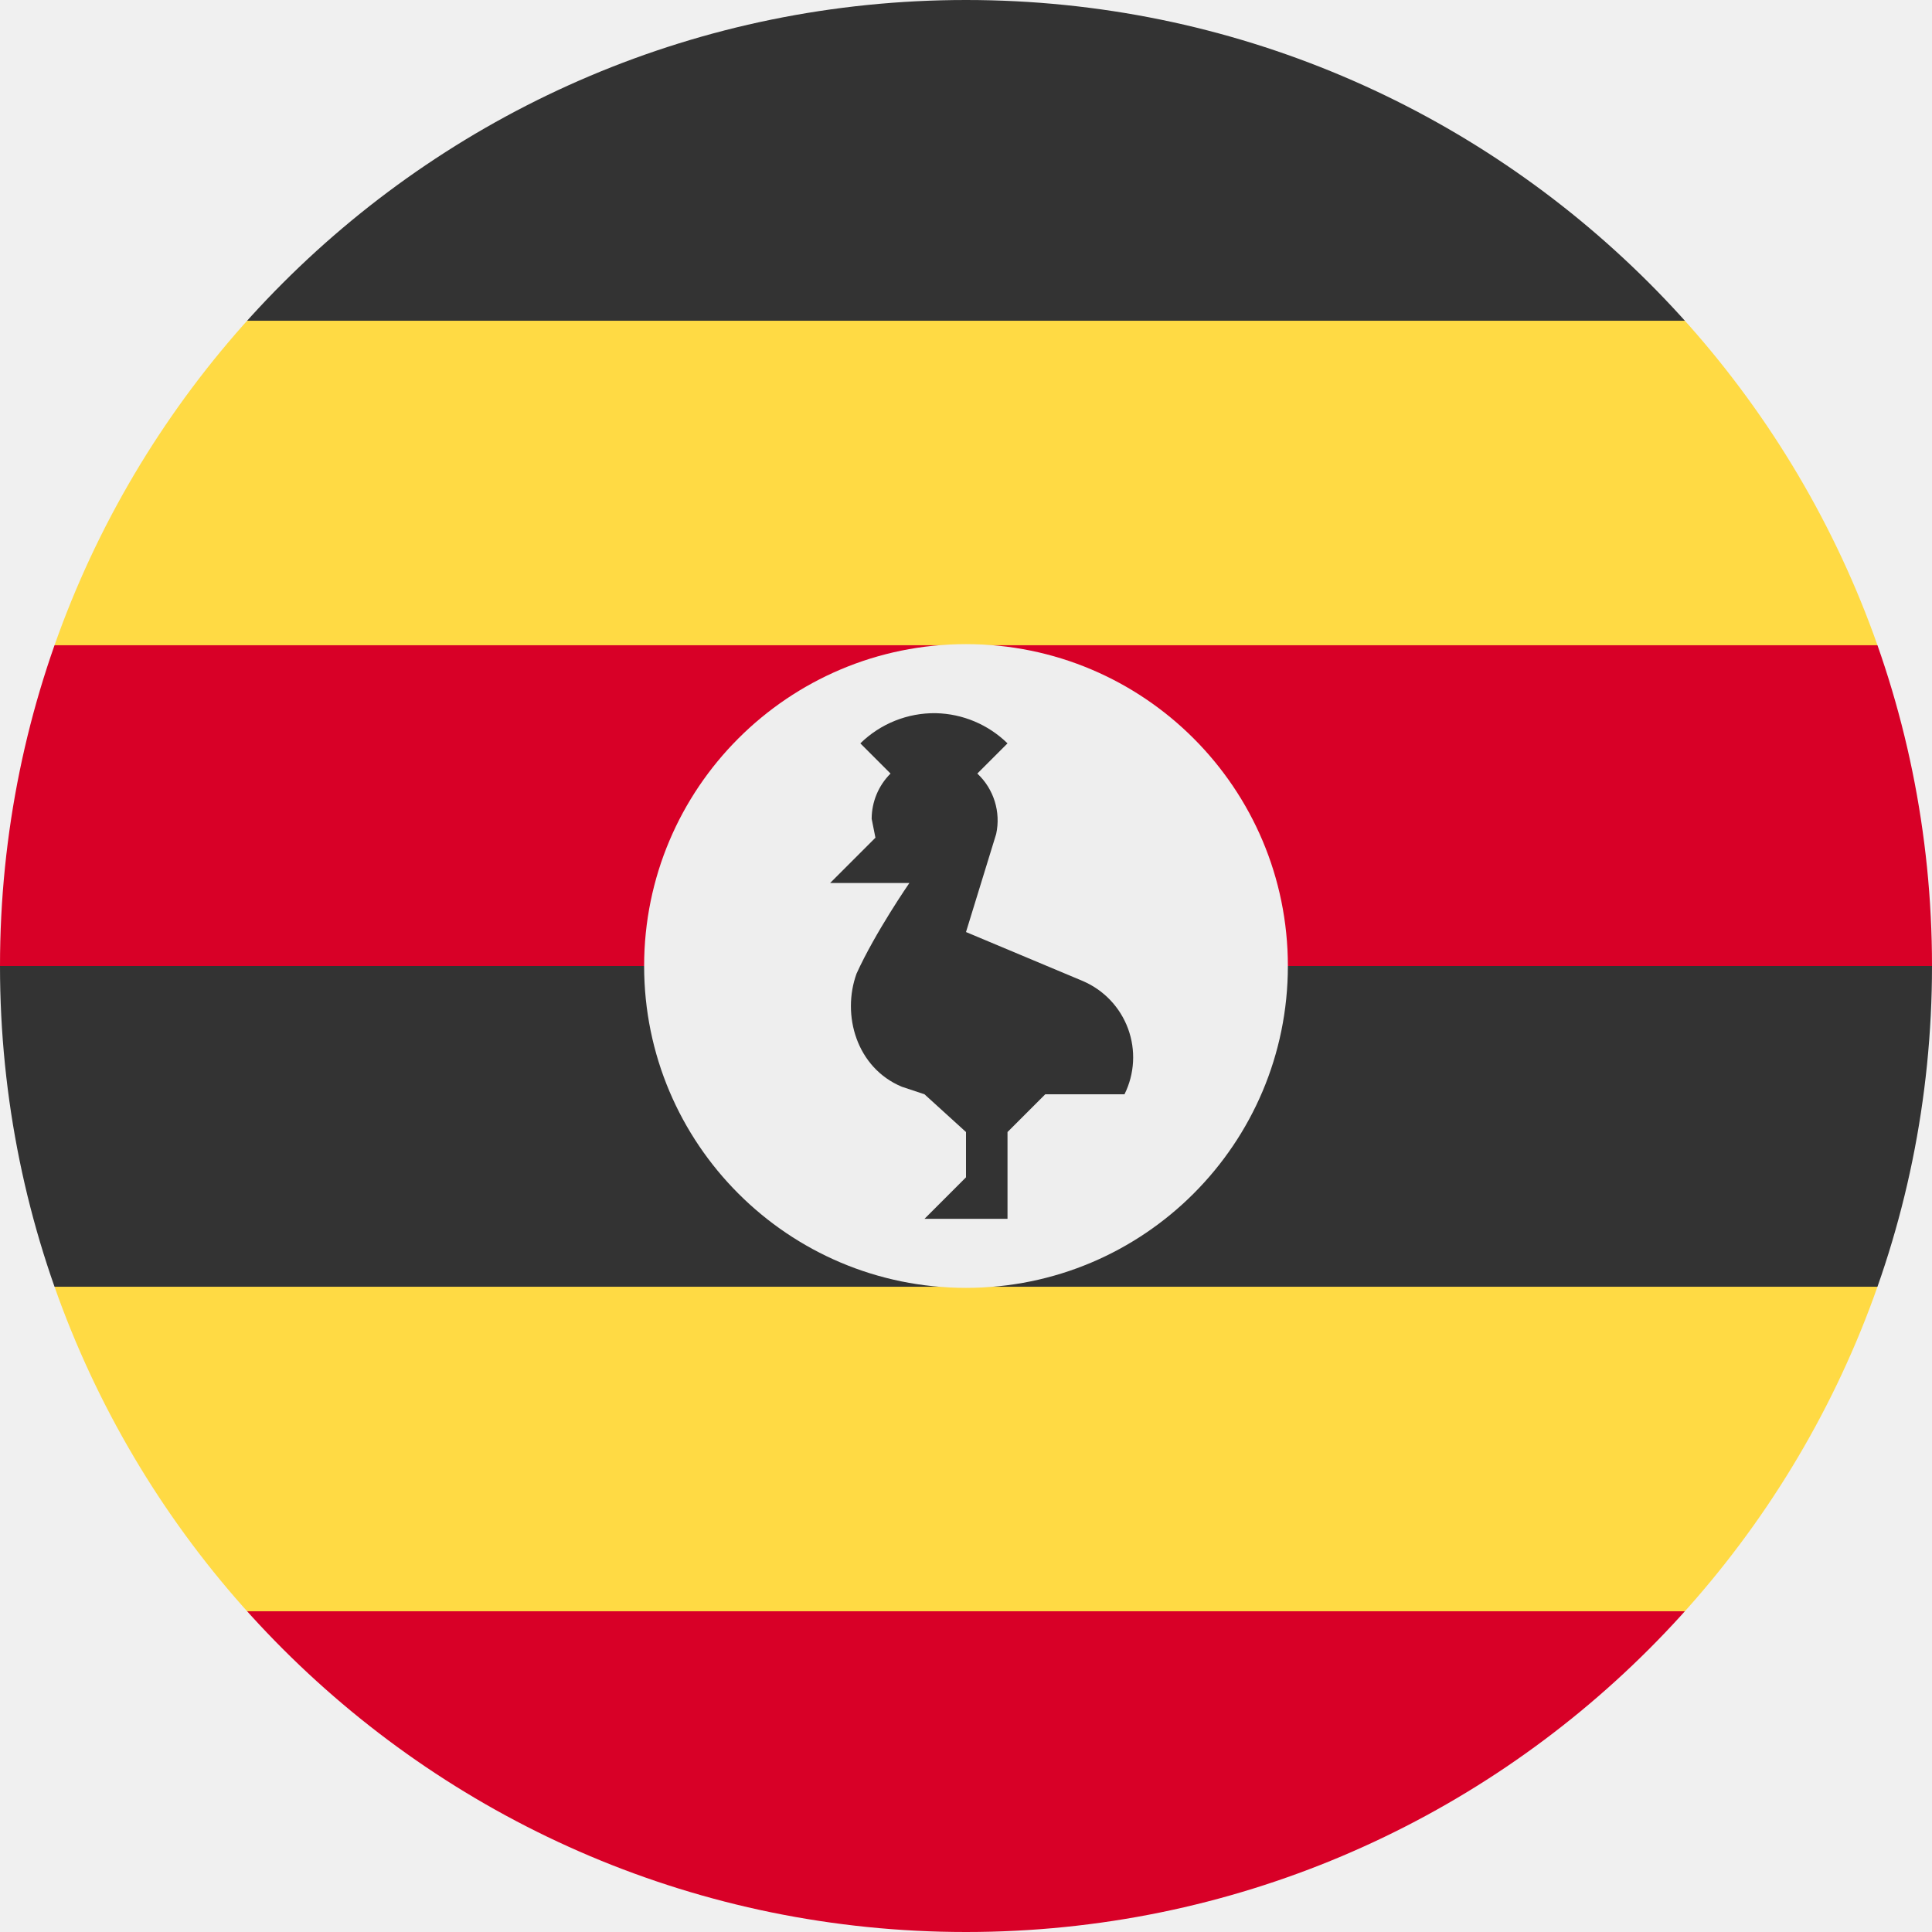
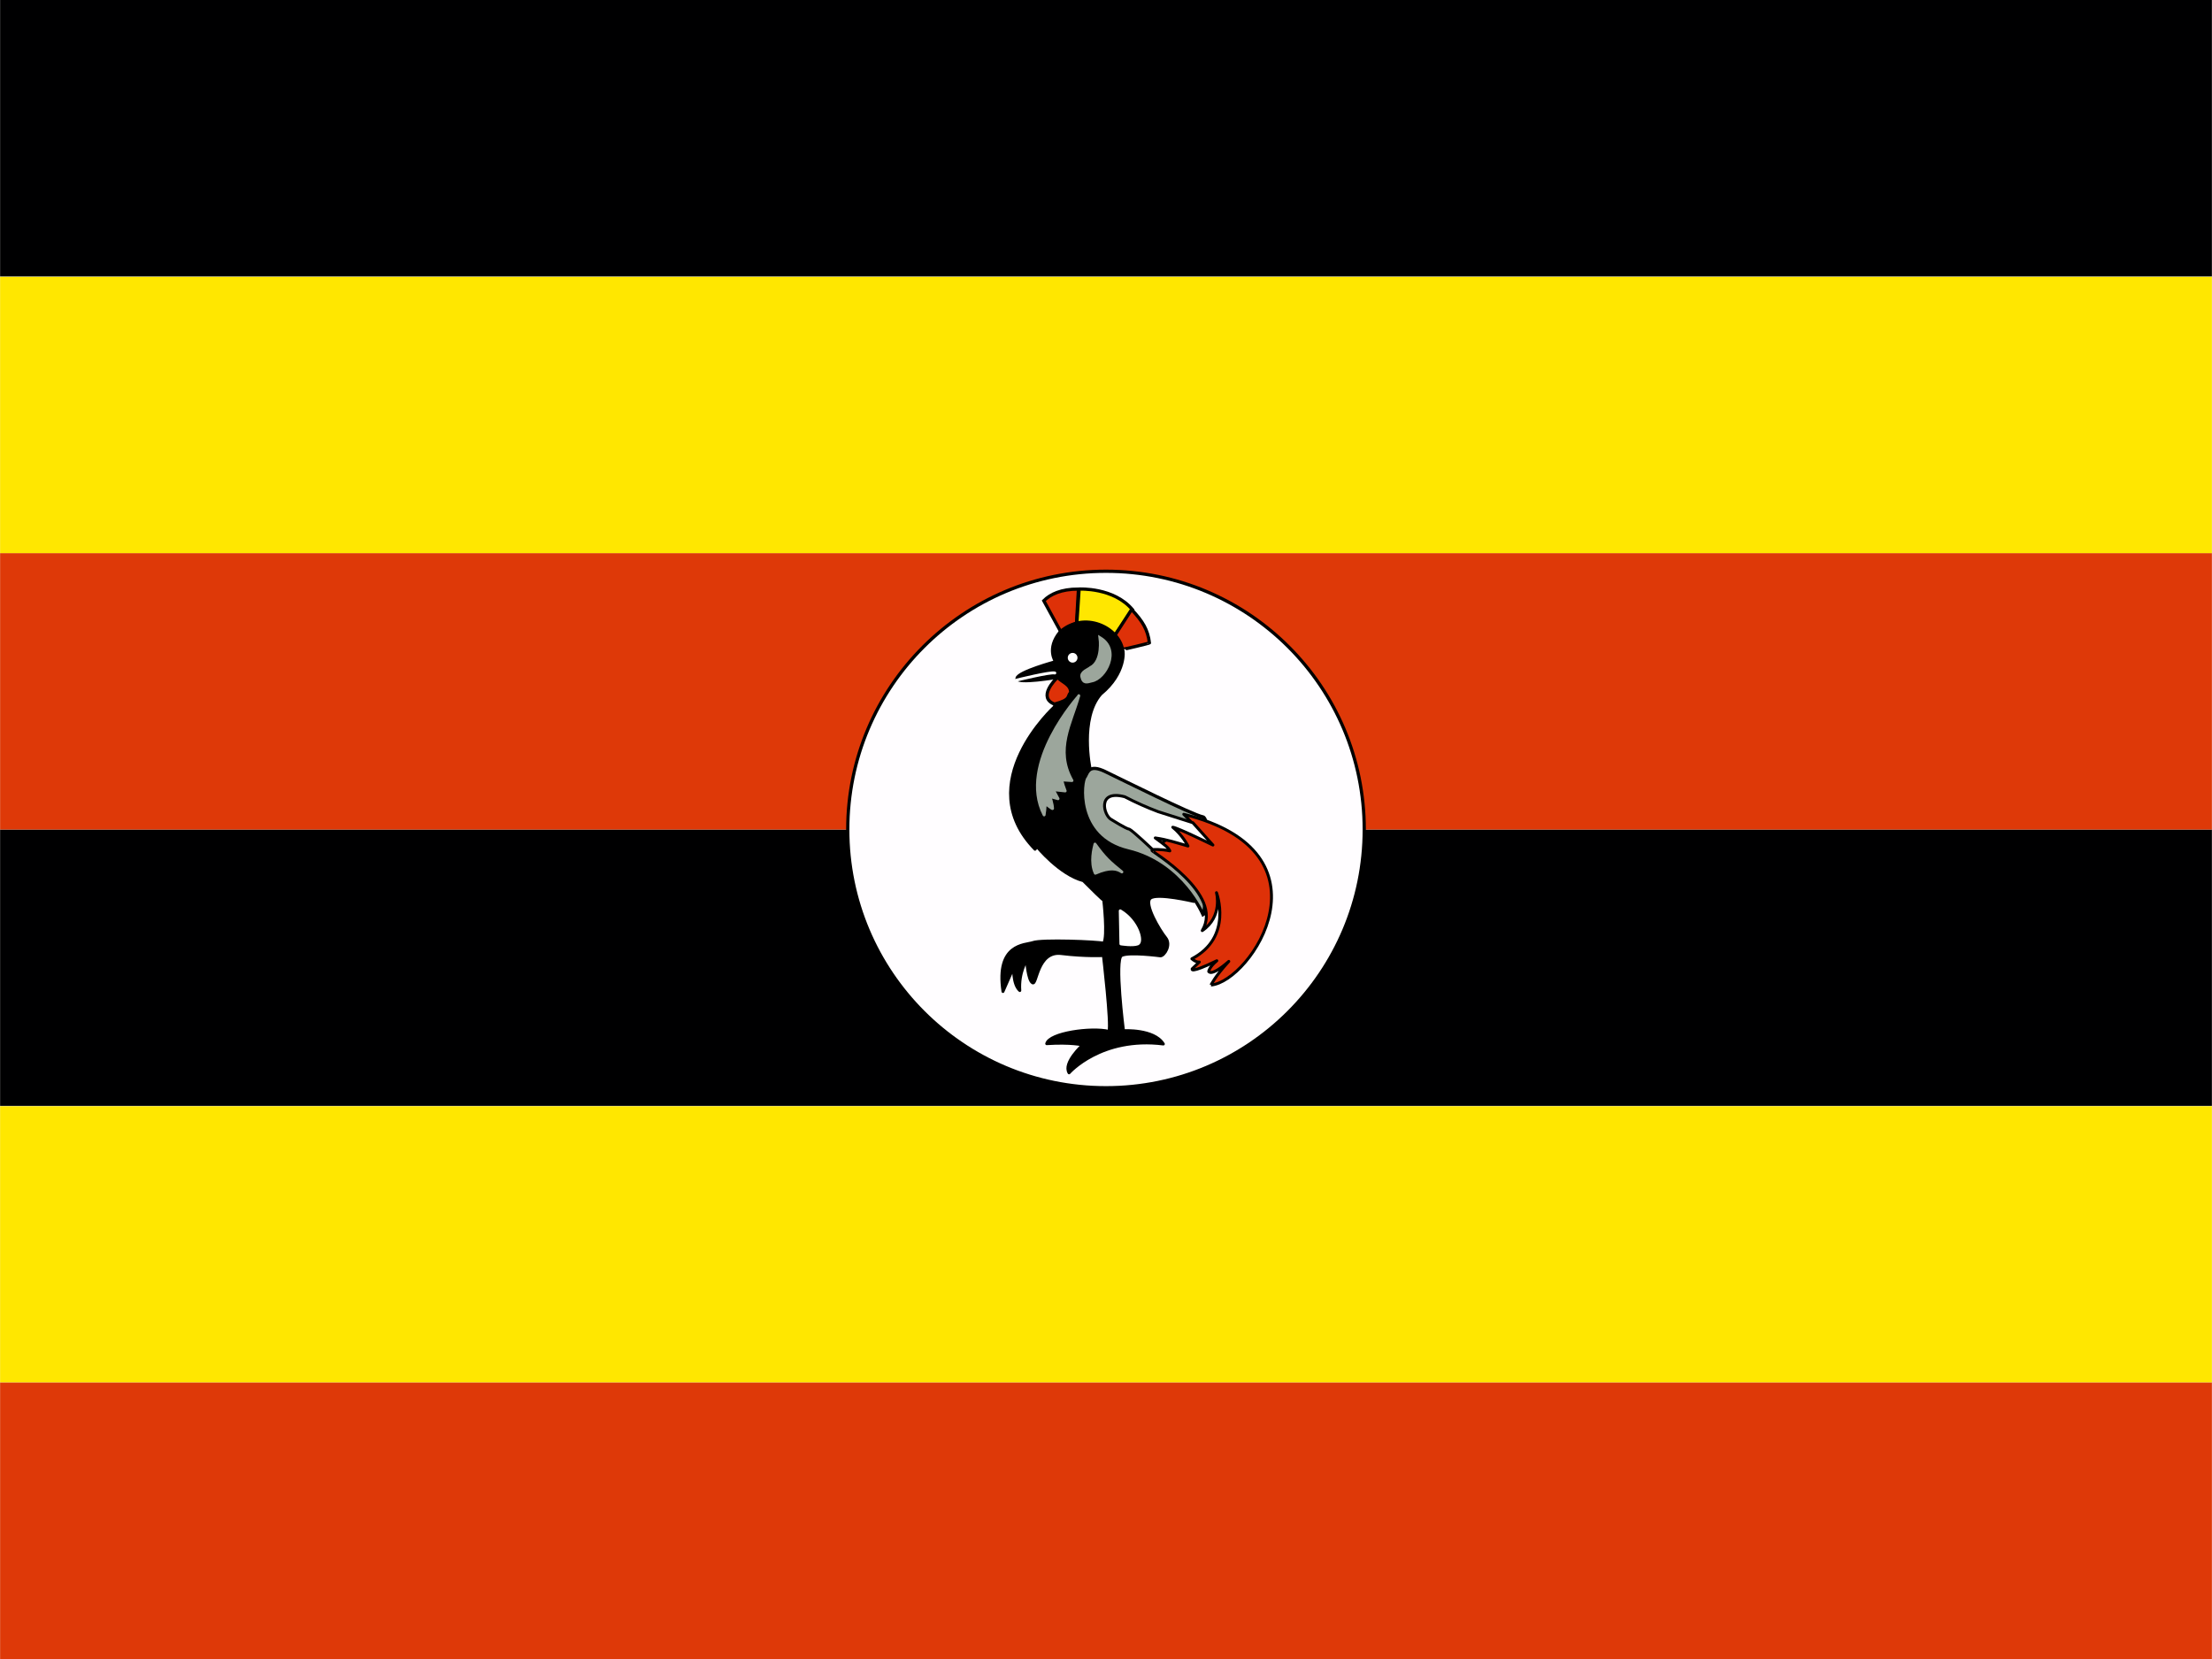
- <svg xmlns="http://www.w3.org/2000/svg" width="512" height="512" viewBox="0 0 512 512">
-   <mask id="a">
-     <circle cx="256" cy="256" r="256" fill="#fff" />
-   </mask>
-   <g mask="url(#a)">
-     <path fill="#ffda44" d="M0 85v342l256 31 256-31V85L256 53Z" />
-     <path fill="#333" d="M0 0h512v85H0z" />
-     <path fill="#d80027" d="M0 171h512v85l-256 31L0 256Z" />
-     <path fill="#333" d="M0 256h512v85H0z" />
-     <path fill="#d80027" d="M0 427h512v85H0z" />
-     <circle cx="256" cy="256" r="85.3" fill="#eee" />
-     <path fill="#333" d="m287 260-31-13 8-26a17 17 0 0 0-5-16l8-8a28 28 0 0 0-19-8 28 28 0 0 0-20 8l8 8a17 17 0 0 0-5 12l1 5-12 12h21s-9 13-14 24c-4 11 0 25 12 30l6 2 11 10v12l-11 11h22v-23l10-10h21a22 22 0 0 0-11-30z" />
+ <svg xmlns="http://www.w3.org/2000/svg" id="flag-icons-ug" viewBox="0 0 640 480">
+   <defs>
+     <clipPath id="ug-a">
+       <path fill-opacity=".7" d="M-85.3 0h682.6v512H-85.3z" />
+     </clipPath>
+   </defs>
+   <g clip-path="url(#ug-a)" transform="translate(80)scale(.9375)">
+     <path fill="#ffe700" fill-rule="evenodd" d="M-128 341.4h768v85.3h-768z" />
+     <path fill="#000001" fill-rule="evenodd" d="M-128 256h768v85.3h-768z" />
+     <path fill="#de3908" fill-rule="evenodd" d="M-128 170.7h768V256h-768z" />
+     <path fill="#ffe700" fill-rule="evenodd" d="M-128 85.4h768v85.3h-768z" />
+     <path fill="#000001" fill-rule="evenodd" d="M-128 0h768v85.3h-768z" />
+     <path fill="#fffdff" fill-rule="evenodd" stroke="#000" d="M335.7 256a79.7 79.7 0 1 1-159.4 0 79.7 79.7 0 0 1 159.4 0z" />
+     <path fill="#de3108" fill-rule="evenodd" stroke="#000" d="m242 194.9-5.2-9.5c2-2 5.3-3.6 10.7-3.6l-.6 10.5z" />
+     <path fill="#ffe700" fill-rule="evenodd" stroke="#000" d="m247 192.3.7-10.5s10.7-.6 16.5 6.4l-5.7 8.2z" />
+     <path fill="#de3108" fill-rule="evenodd" stroke="#000" d="m258.6 196.3 5.3-8.2c3.5 3.7 5 6.3 5.5 10.3.1.1-8.3 2.1-8.3 2z" />
+     <path fill-rule="evenodd" stroke="#000" stroke-linecap="round" stroke-linejoin="round" stroke-width=".9" d="M244.6 331.1s9.9-11.3 29.1-8.9c-2.9-4.7-12.3-4.1-12.3-4.1s-2.8-22-.6-23.2 12 .1 12 .1c1.2 0 3.4-3.4 1.6-5.6s-6.8-10.5-4.7-12.2 13.4 1 13.4 1l-32-41s-3.3-15.5 3.3-23c7.9-6.5 7-13.6 6.8-13.5-1.1-7.2-12-12.3-19.4-5.7-4.3 5.2-1.4 9.2-1.4 9.2s-11.5 3.1-11.9 5.1 12.9-.3 12.9-.3l-1.3 9.1s-26 23.6-6 44l.6-.8s7 8.6 14.3 10.5c7 7 6.3 6 6.3 6s1.3 11.1 0 13.3c-1.7-.5-19.3-1.2-21.9-.2-2.4.8-11.4.3-9.2 15.1l3.3-7.5s-.3 5.3 1.9 7.2c-.4-5.6 2.1-9.4 2.1-9.4s.4 6.2 1.8 7c1.4 1 1.4-10 9-9 7.4.9 12.9.6 12.9.6s2.5 21.4 1.7 23.4c-5.4-1.3-18.4.5-19.2 3.8 7.6-.5 11.1.4 11.1.4s-6.1 5.5-4.2 8.6" />
+     <path fill="#9ca69c" fill-rule="evenodd" stroke="#9ca69c" stroke-linecap="round" stroke-linejoin="round" stroke-width=".9" d="M247.6 214.8s-18.9 20.8-10.7 36.7c.4-2.2.2-3.6.5-3.5-.5-.3 2.3 1.9 2.1 1.5 0-1.2-.8-3.7-.8-3.7l2.5.7-1.5-2.8 3.7.4s-1.3-3.4-.9-3.4l3 .2c-5.4-9.6-.3-17.6 2.1-26.2z" />
+     <path fill="#9ca69c" fill-rule="evenodd" stroke="#9ca69c" d="M254.2 196.9s1 7.2-3 9.2c-.5.5-3 1.3-2.6 2.8.4 2 1.5 1.6 3 1.2 4.1-.7 8.9-9.4 2.6-13.2z" />
+     <path fill="#fff" fill-rule="evenodd" d="M247.2 203a1.5 1.5 0 1 1-3 0 1.5 1.5 0 0 1 3 0" />
+     <path fill="#de3108" fill-rule="evenodd" stroke="#000" d="M241.1 209c-1 .9-6.2 6.3-1 8.3 5.3-1.4 3.8-2.4 5-3.6 0-2.5-2.6-3.1-4-4.6z" />
+     <path fill="#9ca69c" fill-rule="evenodd" stroke="#9ca69c" stroke-linecap="round" stroke-linejoin="round" stroke-width=".9" d="M252.6 260.5c-.3 1.2-1.5 5.6.1 9 4.6-2 6.7-1.4 8.2-.4-3.7-3-5.2-4.3-8.3-8.6" />
+     <path fill="#fff" fill-rule="evenodd" stroke="#fff" stroke-linecap="round" stroke-linejoin="round" stroke-width=".9" d="m260.4 281.1.2 10.2s3.6.6 5.2 0 0-7-5.4-10.2" />
+     <path fill="#9ca69c" fill-rule="evenodd" stroke="#000" d="M286 282.4s-6.5-15.8-23.2-19.8-14.5-21.8-13.2-22.9c.8-1.5 1.3-3.9 6.1-1.6s27 13.4 30.2 14 .4 30.7.2 30.3z" />
+     <path fill="#de3108" fill-rule="evenodd" stroke="#000" stroke-linejoin="round" stroke-width=".9" d="M270.2 262.5c-.3.2 22.3 13.4 15.5 24.7 6.4-4.3 4.4-11.7 4.4-11.7s5.2 13.7-7.6 20.4c1.4 1.2 2.3 1 2.3 1l-2.2 2.1s-1 1.7 7.6-2.5c-2.3 1.9-2.5 3.3-2.5 3.3s.6 1.8 6.2-3.1c-4.5 4.9-5.5 7.4-5.5 7.3 12.3-1 39-41-8.4-52.7l2.1 2.2z" />
+     <path fill="#fff" fill-rule="evenodd" stroke="#000" stroke-linecap="round" stroke-linejoin="round" stroke-width=".9" d="M271.2 258.6c3 2.2 4.1 3 4.5 4-2.8-.6-5.3-.4-5.3-.4s-6.1-5.8-7.2-6.3c-.8 0-5.6-3-5.6-3-2.3-1.2-4.5-9.3 4.2-7a93 93 0 0 0 10.3 4.6l10.7 3.4 6.2 6.9s-11-5.4-12.4-5.5c3 2.4 4.7 5.8 4.7 5.8-3.5-1-6.5-2-10.1-2.5" />
+     <path fill="none" stroke="#fff" stroke-linecap="round" stroke-width=".9" d="M228.4 209.9s10.5-2.6 11.8-2.2" />
+     <path fill="#de3908" fill-rule="evenodd" d="M-128 426.7h768V512h-768z" />
  </g>
</svg>
